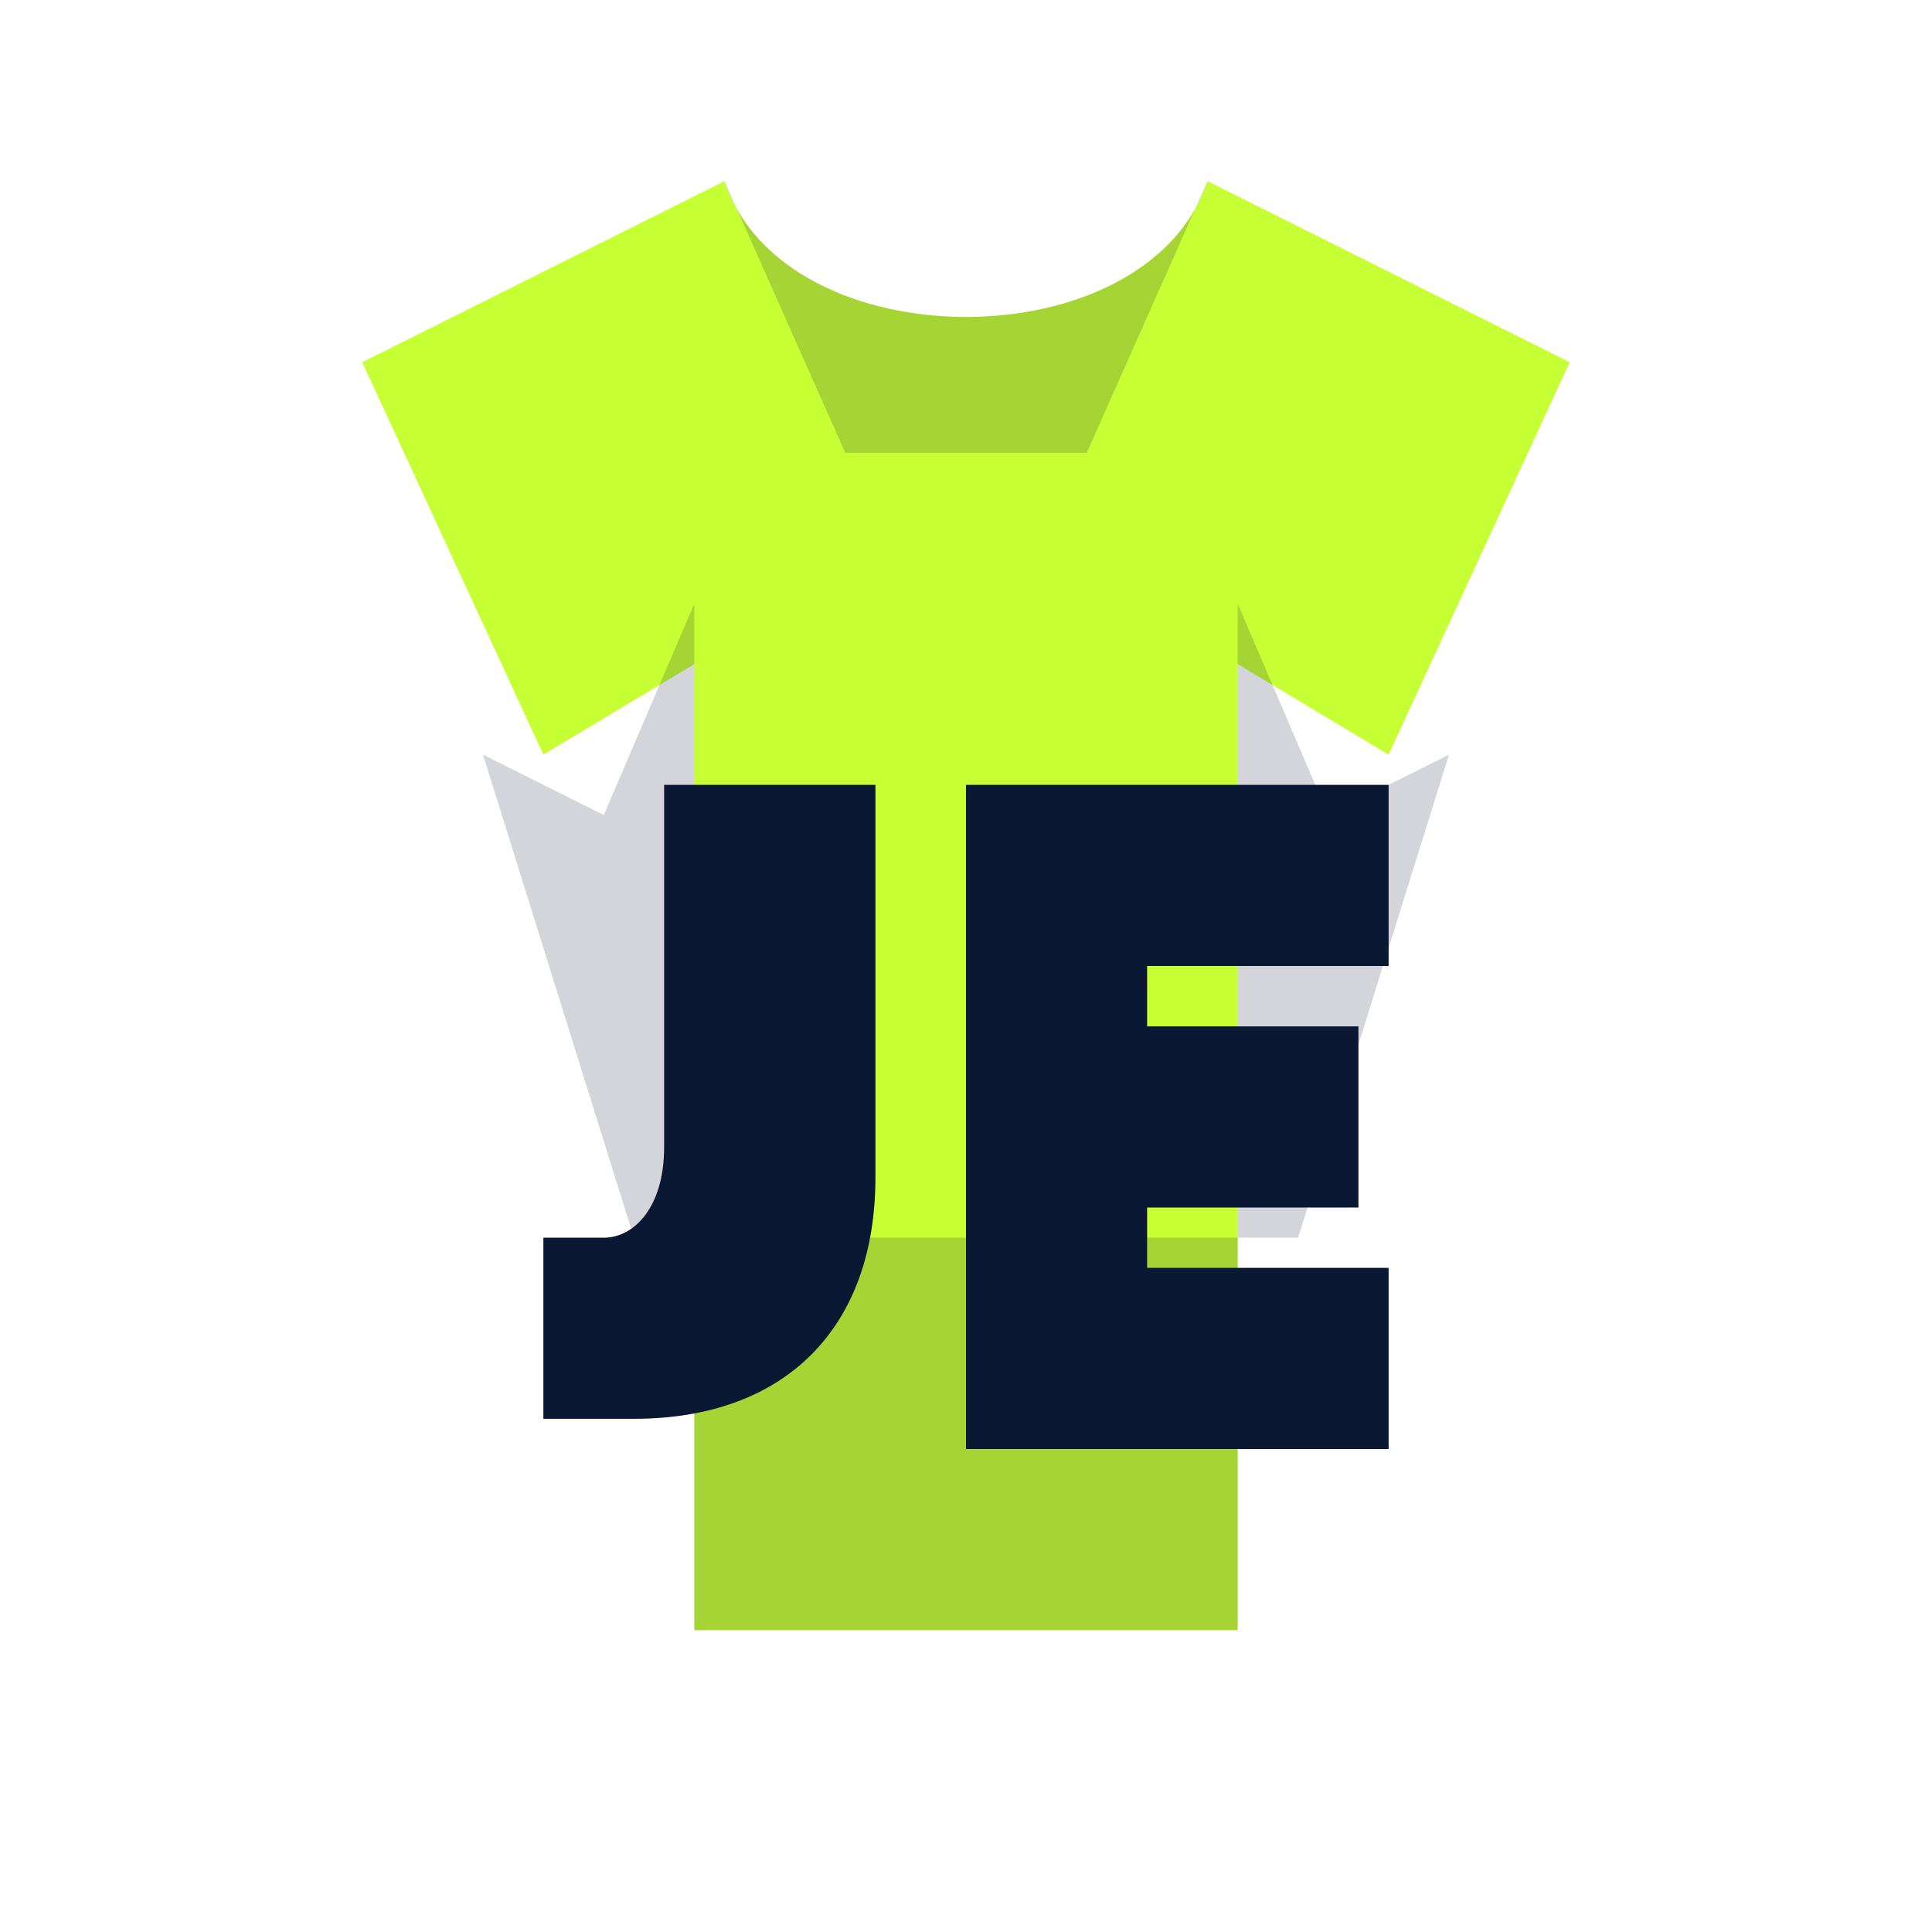
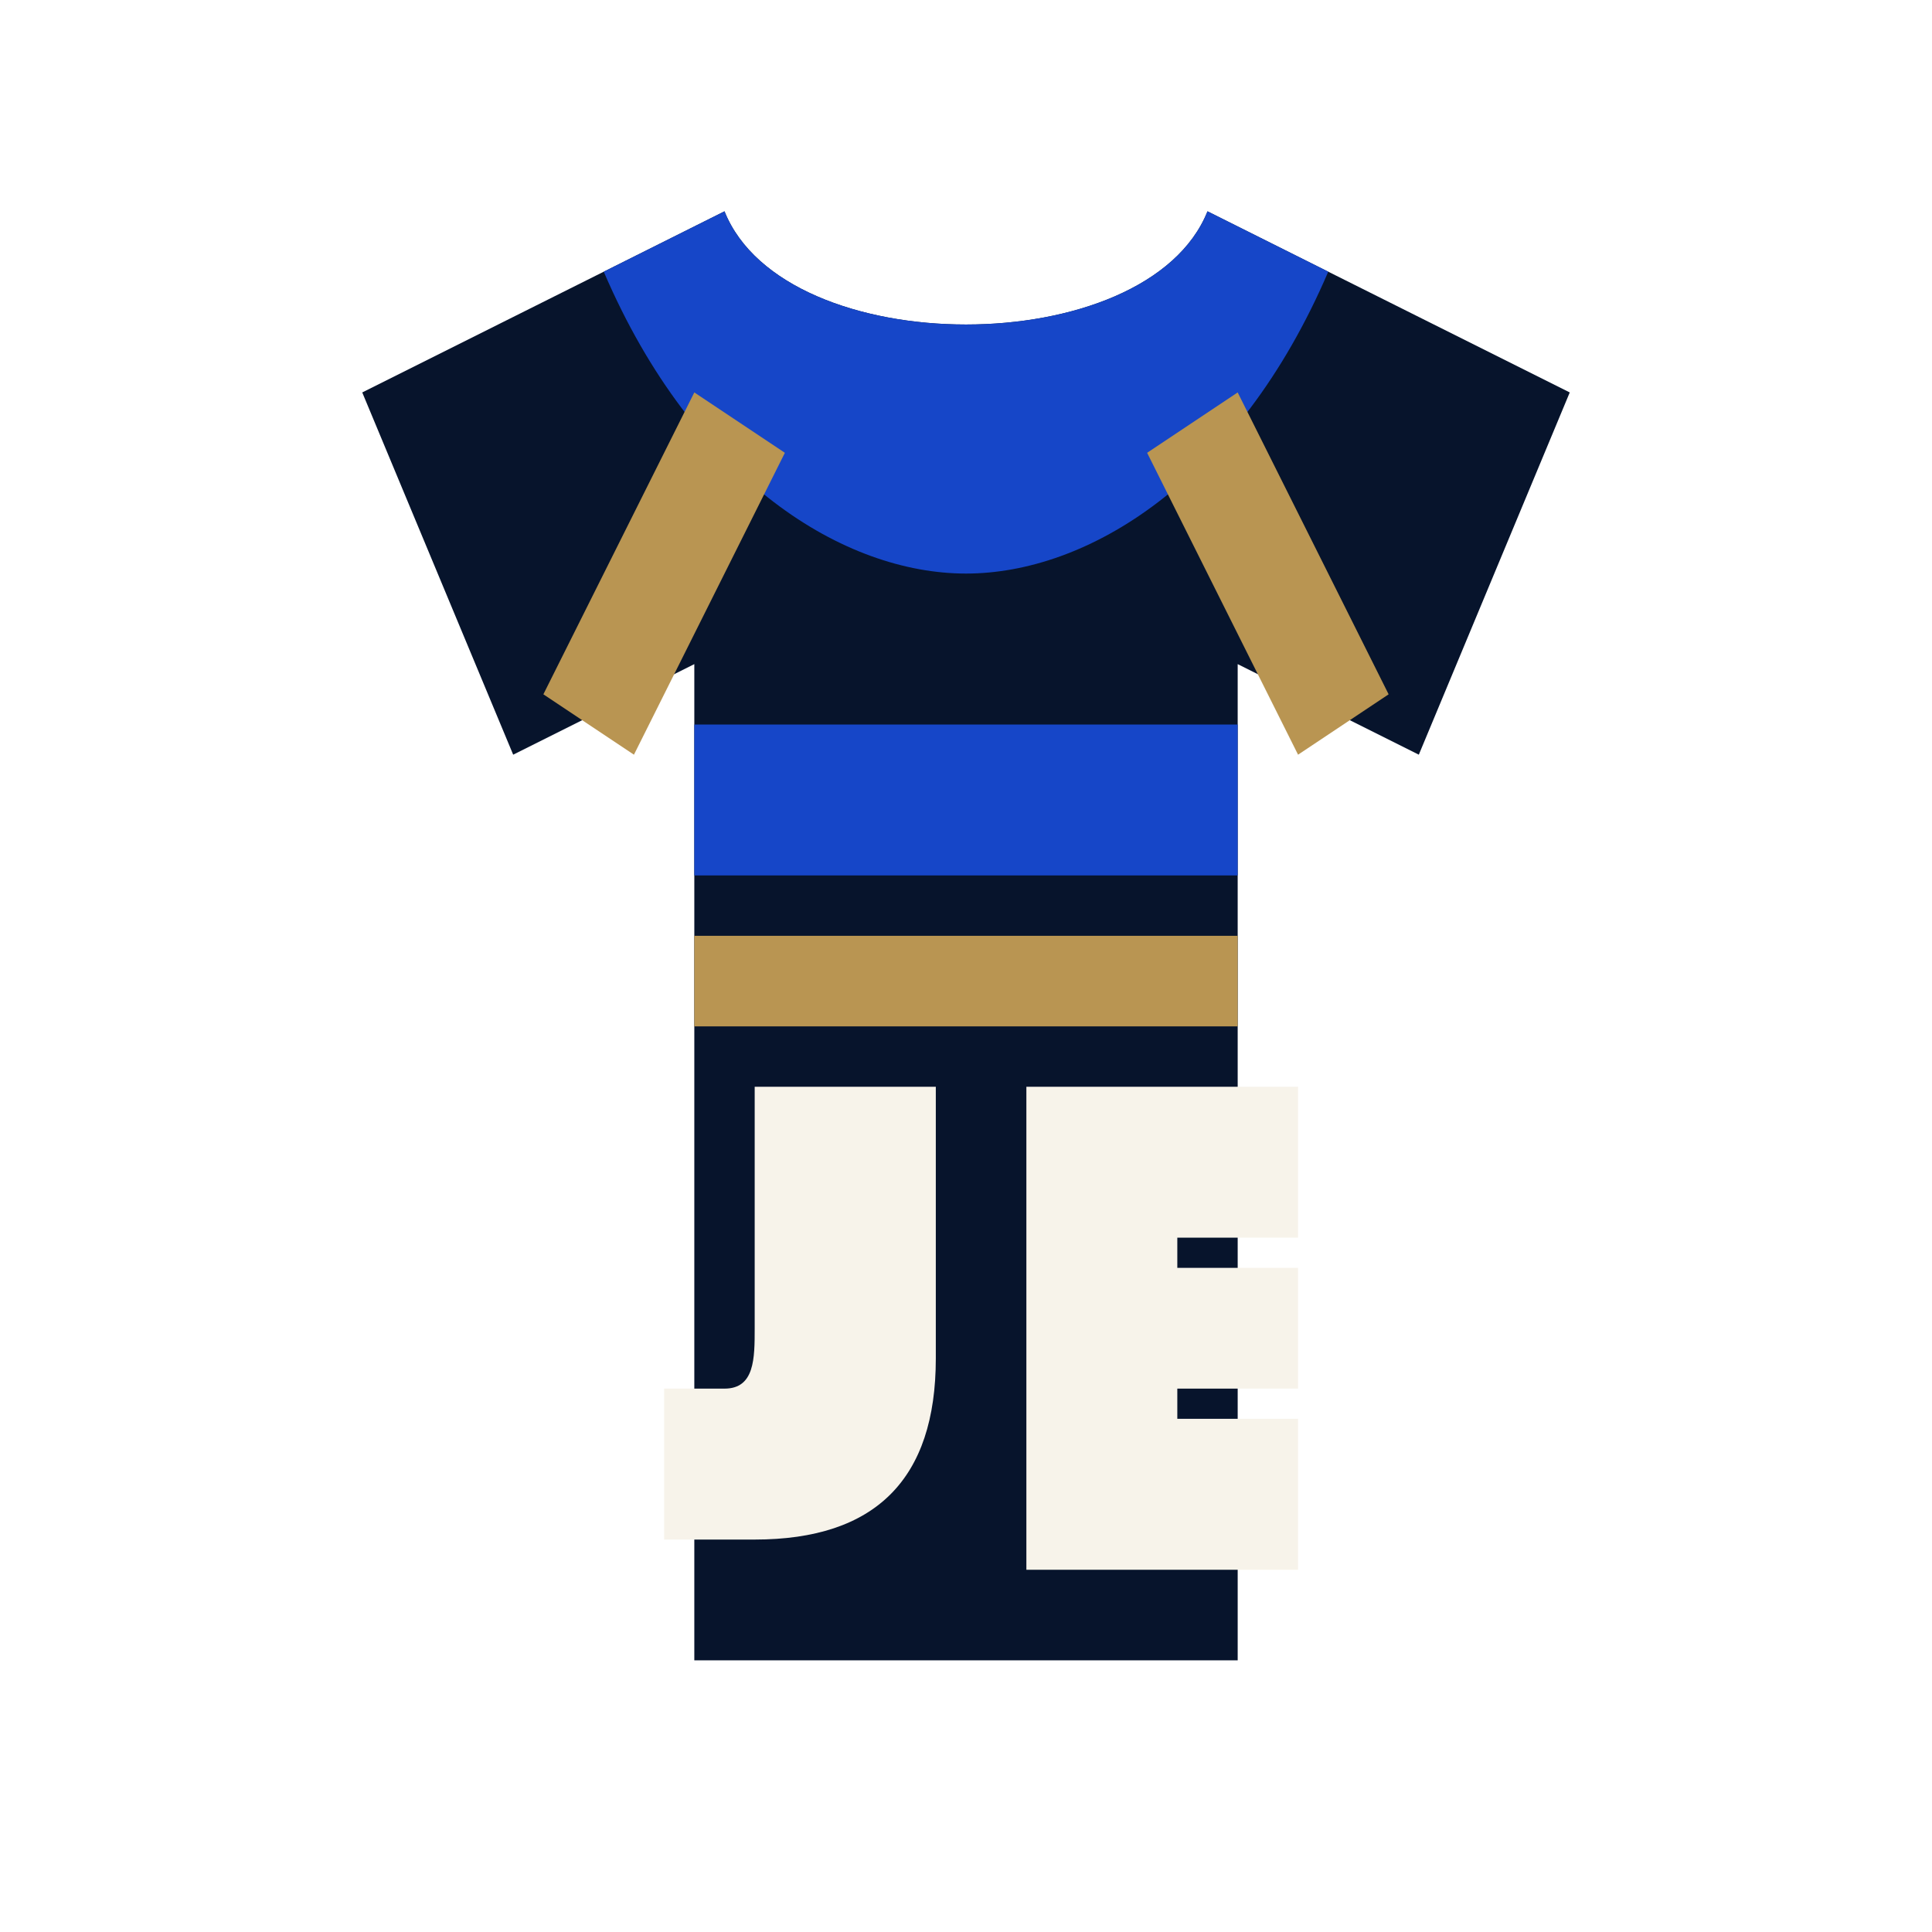
<svg xmlns="http://www.w3.org/2000/svg" viewBox="0 0 64 64" role="img" aria-labelledby="title description">
-   <path fill="#c7ff35" d="M12 12 24 6c2 6 14 6 16 0l12 6-6 13-5-3v32H23V22l-5 3-6-13Z" />
-   <path fill="#0b1833" d="m24 6 4 9h8l4-9c-2 6-14 6-16 0Zm-4 21 3-7v34h18V20l3 7 4-2-5 16H21l-5-16 4 2Z" opacity=".18" />
-   <path fill="#0b1833" d="M22 26h7v13c0 5-3 8-8 8h-3v-6h2c1 0 2-1 2-3V26Zm10 0h14v6h-8v2h7v6h-7v2h8v6H32V26Z" />
+   <path fill="#07142c" d="M12 13 24 7c2 5 14 5 16 0l12 6-5 12-6-3v33H23V22l-6 3-5-12Z" />
+   <path fill="#1646c8" d="M24 7c2 5 14 5 16 0l4 2c-3 7-8 10-12 10S23 16 20 9l4-2ZM23 24h18v5H23z" />
+   <path fill="#b99552" d="M23 31h18v3H23zM18 23l5-10 3 2-5 10-3-2Zm28 0-5-10-3 2 5 10 3-2Z" />
+   <path fill="#f7f3ea" d="M25 36h6v9c0 4-2 6-6 6h-3v-5h2c1 0 1-1 1-2v-8Zm9 0h9v5h-4v1h4v4h-4v1h4v5h-9V36Z" />
</svg>
